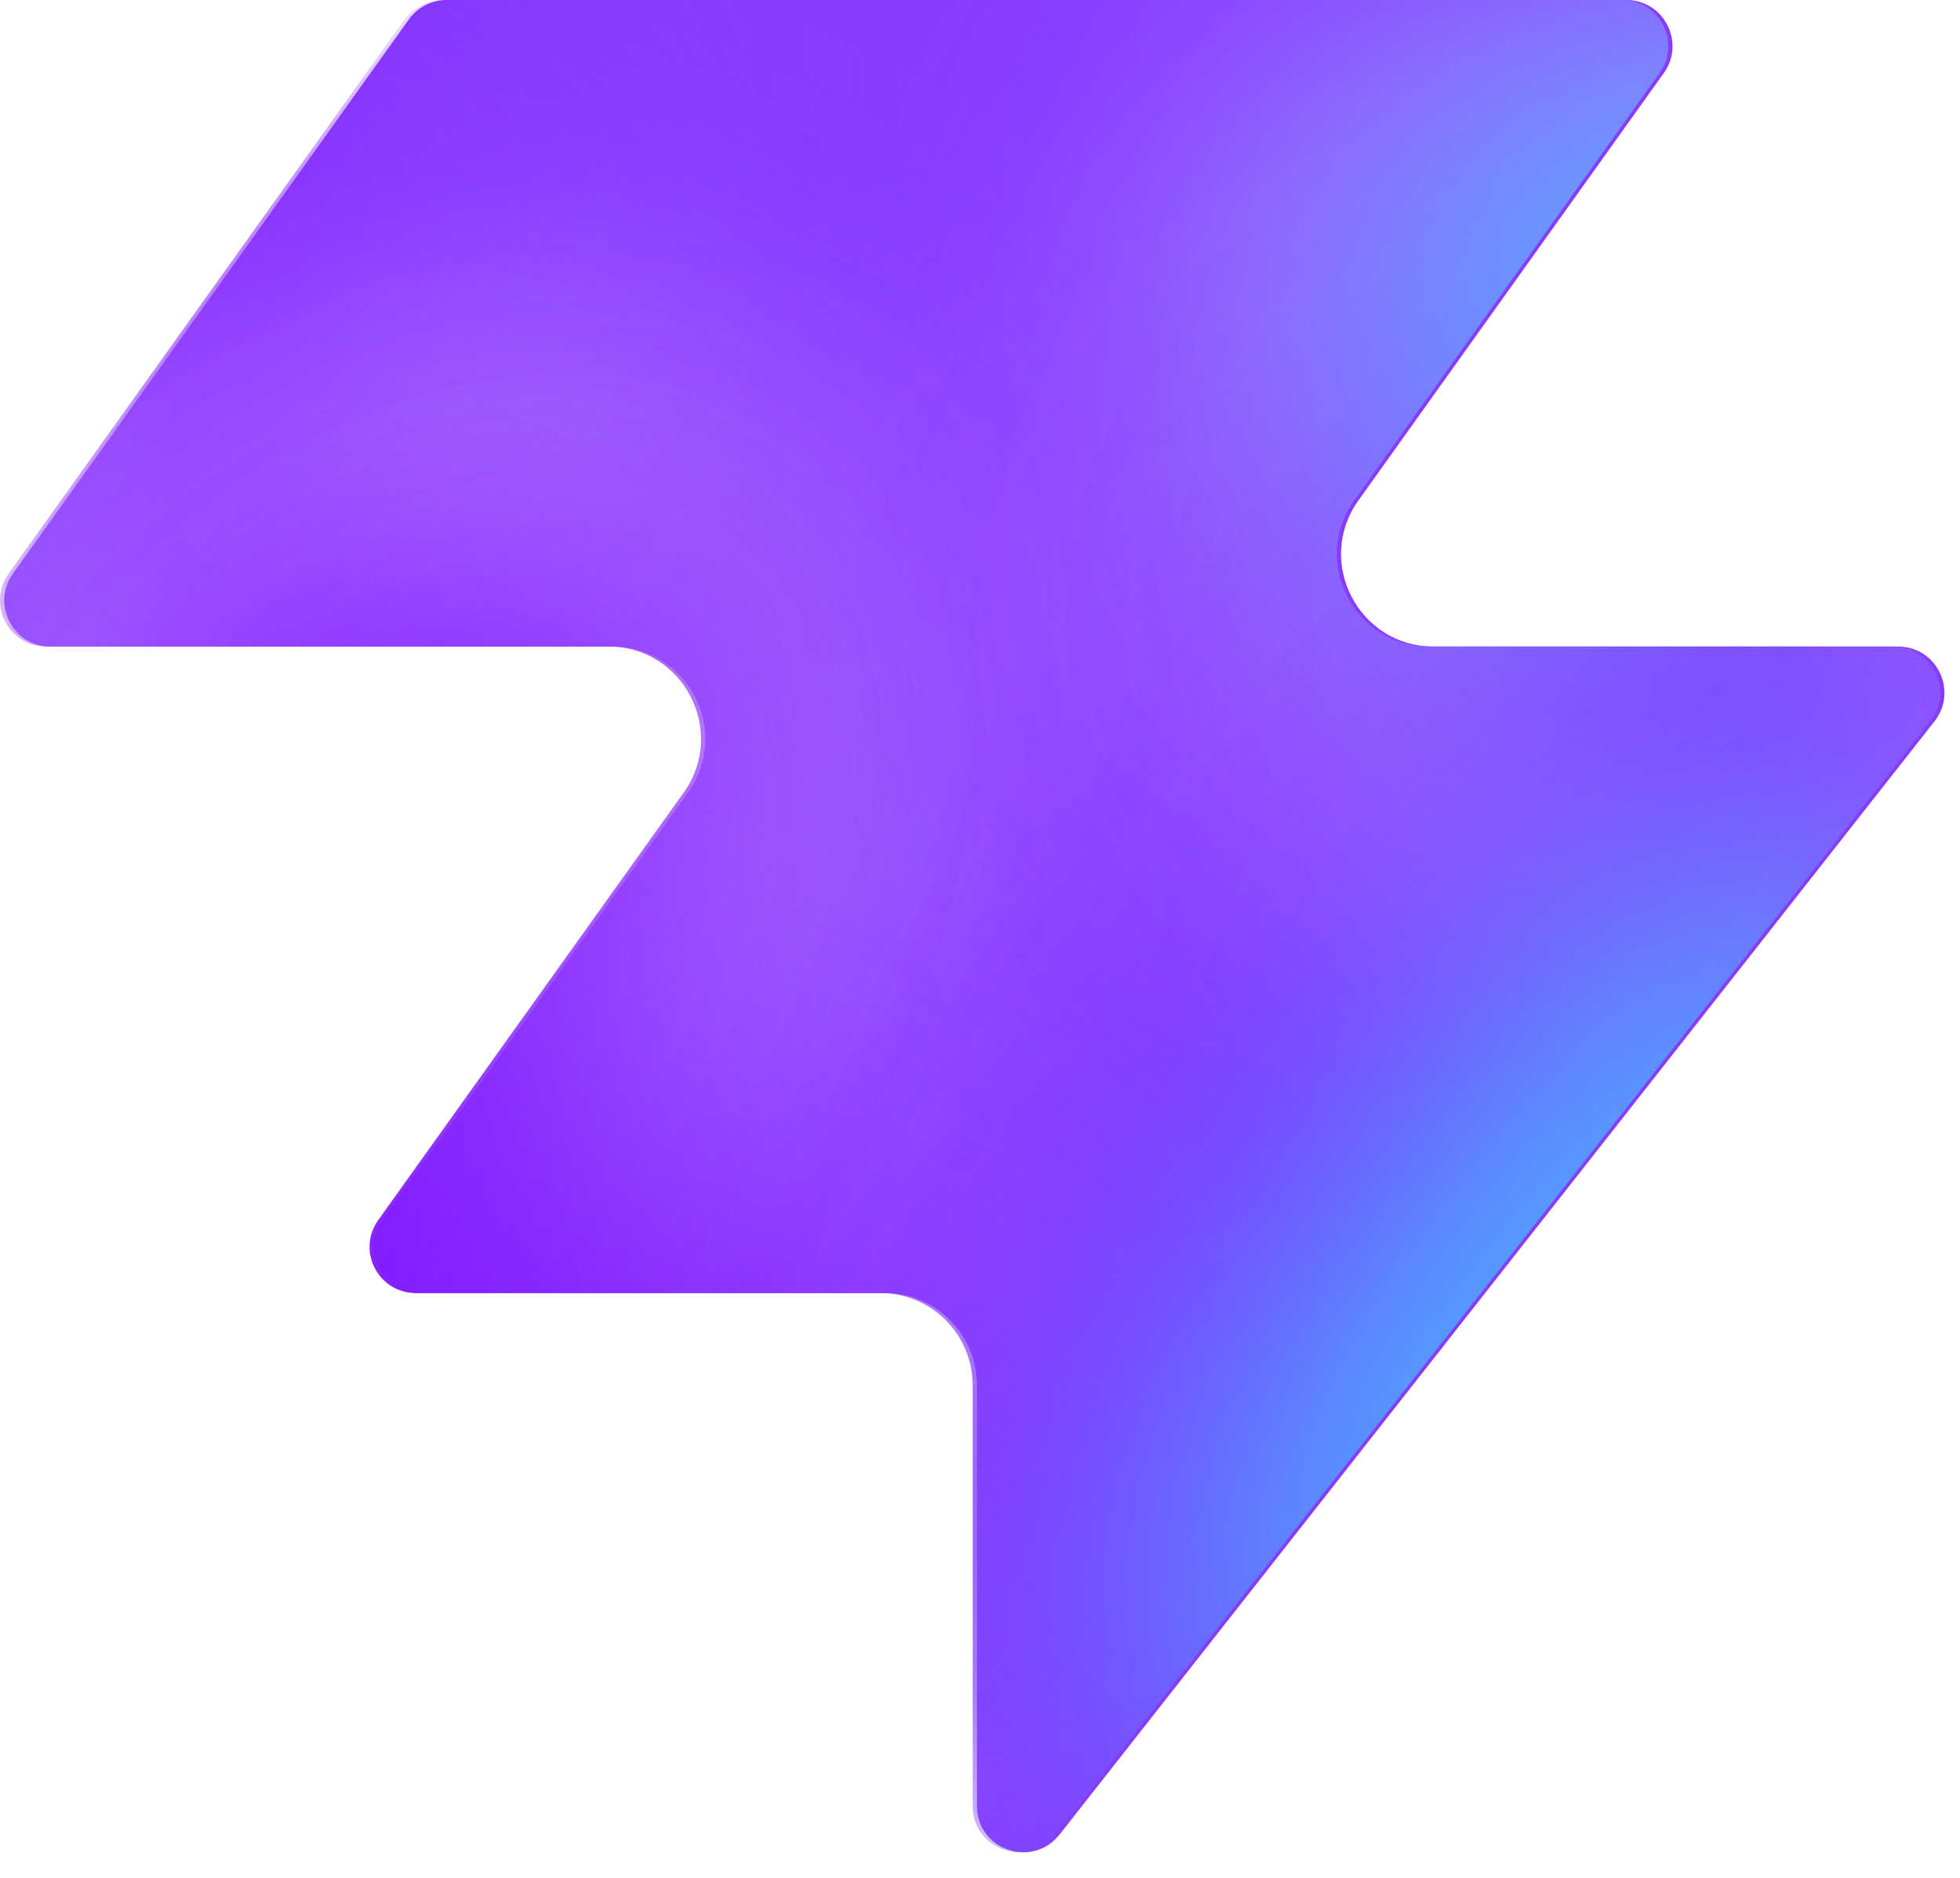
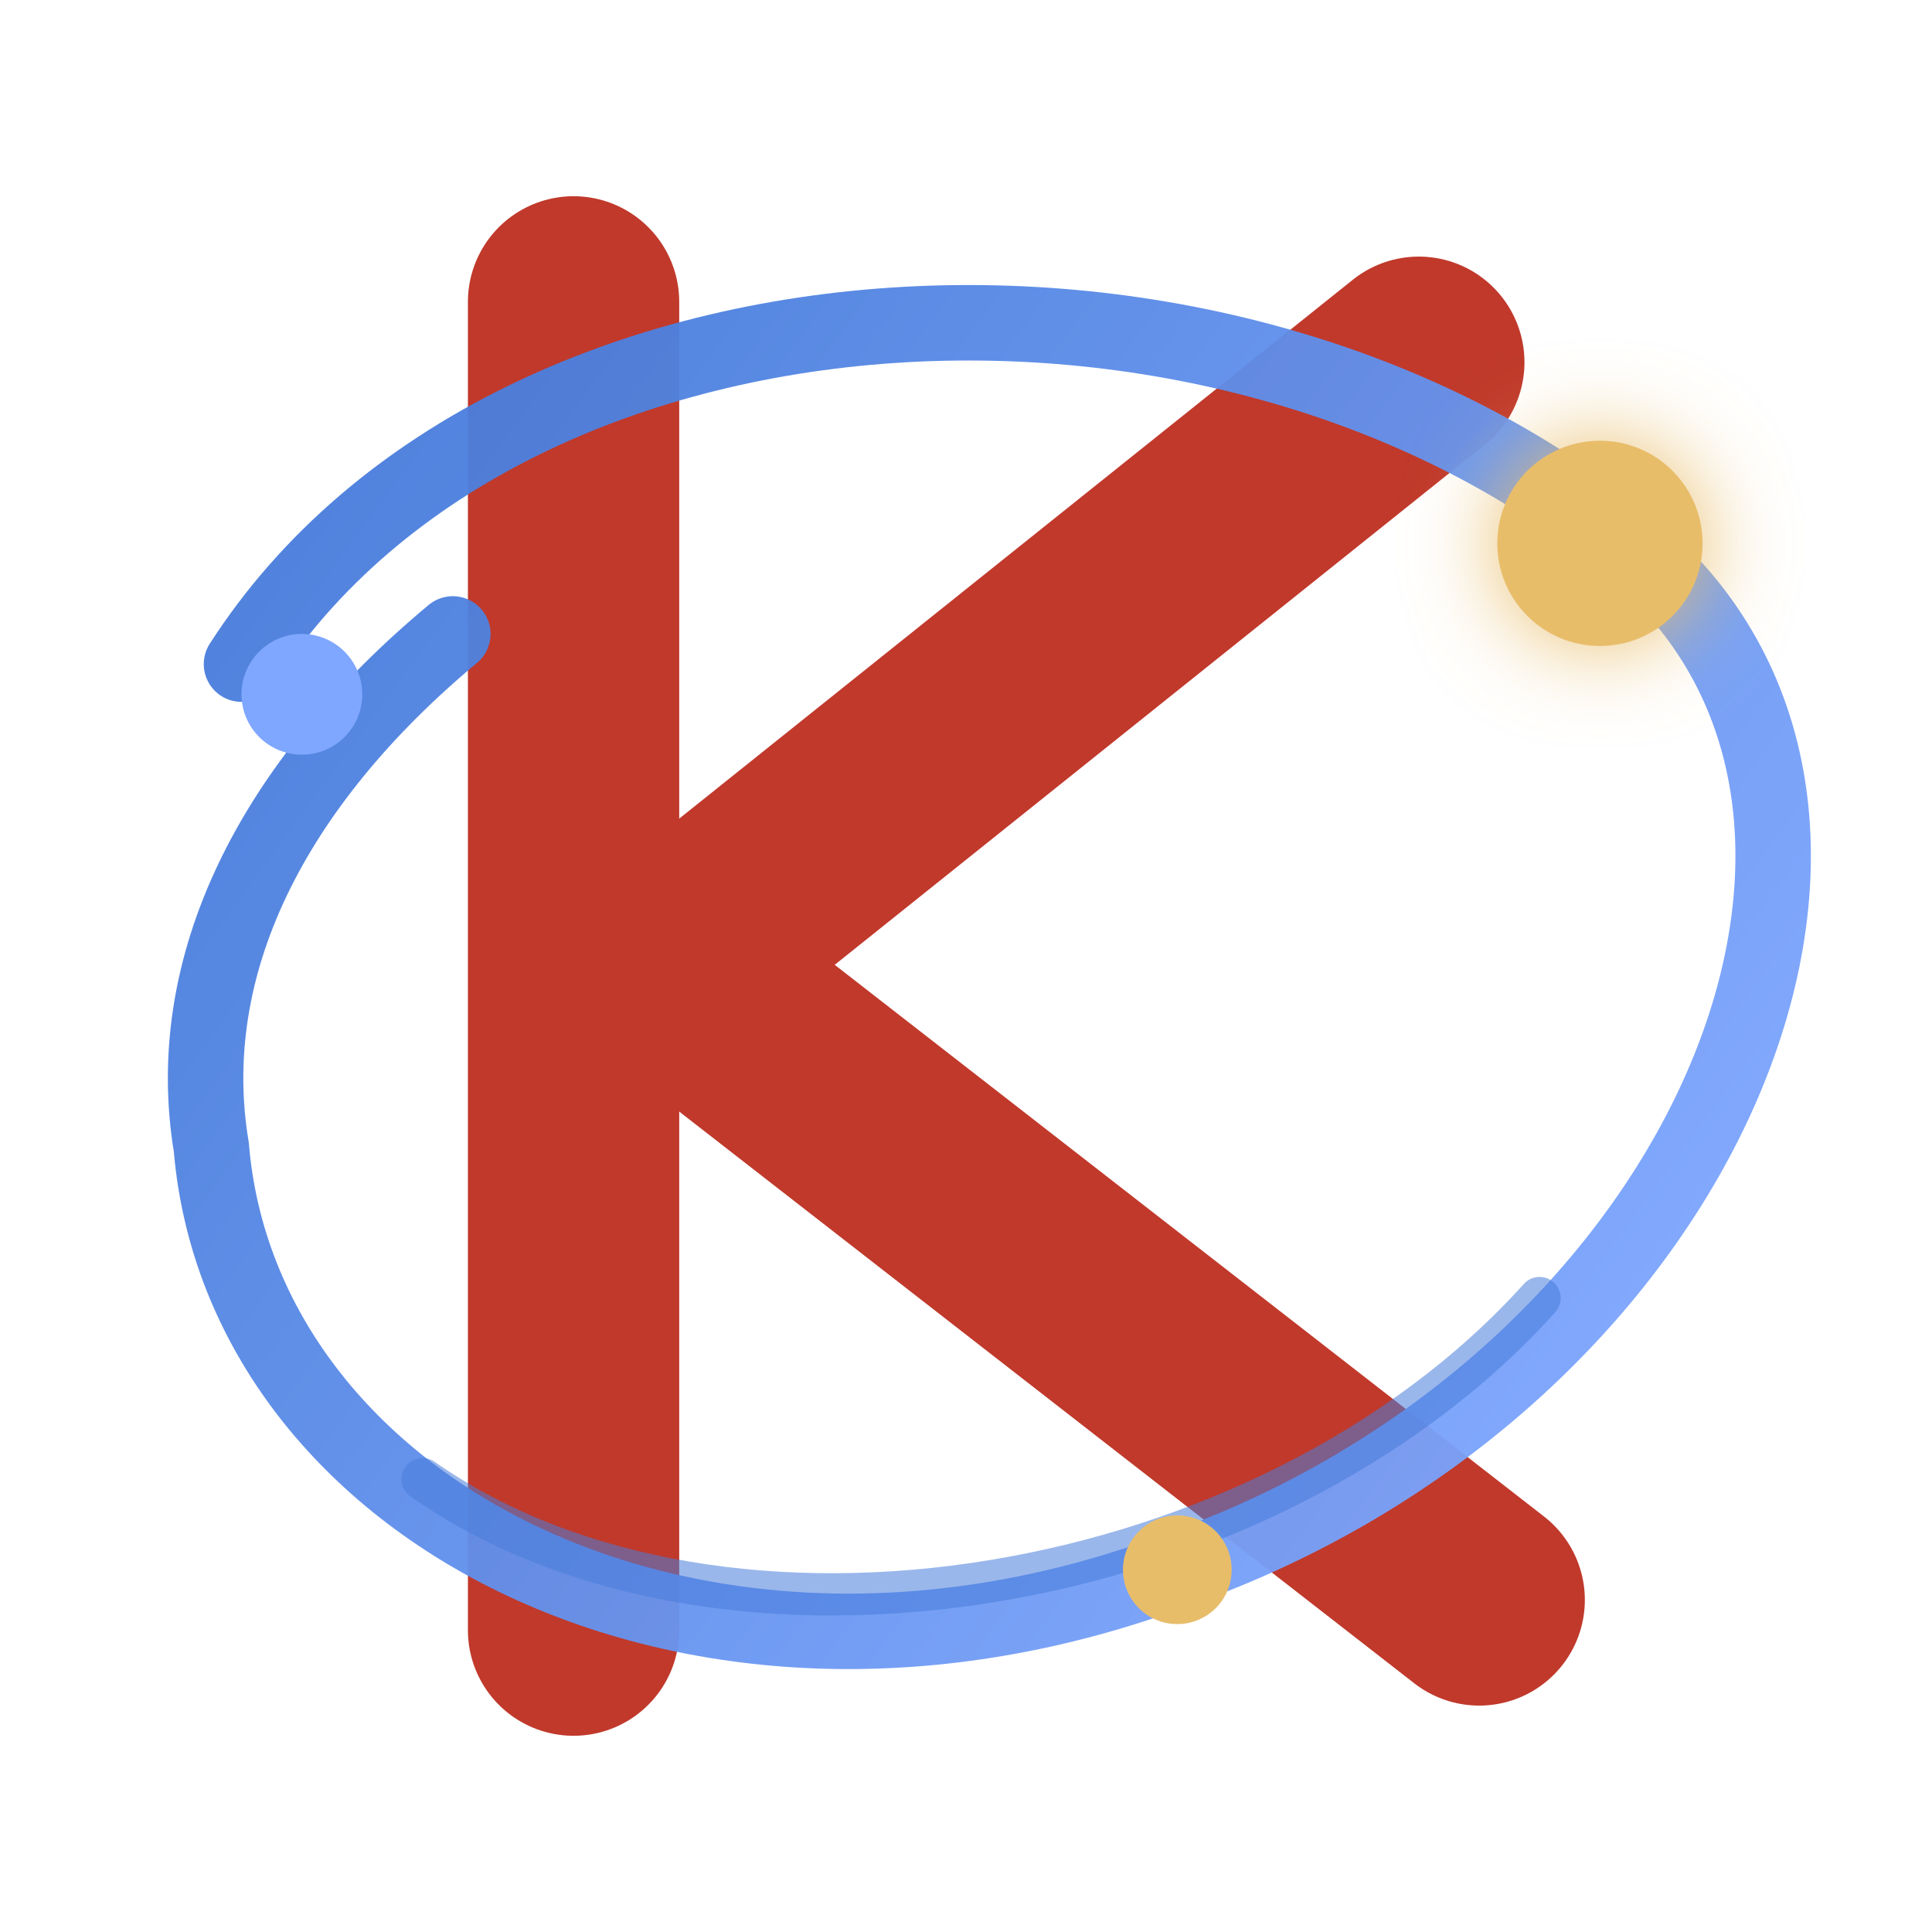
- <svg xmlns="http://www.w3.org/2000/svg" width="48" height="46" fill="none" viewBox="0 0 48 46">
-   <path fill="#863bff" d="M25.946 44.938c-.664.845-2.021.375-2.021-.698V33.937a2.26 2.26 0 0 0-2.262-2.262H10.287c-.92 0-1.456-1.04-.92-1.788l7.48-10.471c1.07-1.497 0-3.578-1.842-3.578H1.237c-.92 0-1.456-1.04-.92-1.788L10.013.474c.214-.297.556-.474.92-.474h28.894c.92 0 1.456 1.04.92 1.788l-7.48 10.471c-1.07 1.498 0 3.579 1.842 3.579h11.377c.943 0 1.473 1.088.89 1.83L25.947 44.94z" style="fill:#863bff;fill:color(display-p3 .525 .23 1);fill-opacity:1" />
-   <mask id="a" width="48" height="46" x="0" y="0" maskUnits="userSpaceOnUse" style="mask-type:alpha">
-     <path fill="#000" d="M25.842 44.938c-.664.844-2.021.375-2.021-.698V33.937a2.26 2.26 0 0 0-2.262-2.262H10.183c-.92 0-1.456-1.04-.92-1.788l7.48-10.471c1.07-1.498 0-3.579-1.842-3.579H1.133c-.92 0-1.456-1.04-.92-1.787L9.91.473c.214-.297.556-.474.92-.474h28.894c.92 0 1.456 1.04.92 1.788l-7.48 10.471c-1.07 1.498 0 3.578 1.842 3.578h11.377c.943 0 1.473 1.088.89 1.832L25.843 44.94z" style="fill:#000;fill-opacity:1" />
-   </mask>
-   <g mask="url(#a)">
-     <g filter="url(#b)">
-       <ellipse cx="5.508" cy="14.704" fill="#ede6ff" rx="5.508" ry="14.704" style="fill:#ede6ff;fill:color(display-p3 .927 .903 1);fill-opacity:1" transform="matrix(.00324 1 1 -.00324 -4.47 31.516)" />
-     </g>
-     <g filter="url(#c)">
-       <ellipse cx="10.399" cy="29.851" fill="#ede6ff" rx="10.399" ry="29.851" style="fill:#ede6ff;fill:color(display-p3 .927 .903 1);fill-opacity:1" transform="matrix(.00324 1 1 -.00324 -39.328 7.883)" />
-     </g>
-     <g filter="url(#d)">
-       <ellipse cx="5.508" cy="30.487" fill="#7e14ff" rx="5.508" ry="30.487" style="fill:#7e14ff;fill:color(display-p3 .492 .077 1);fill-opacity:1" transform="rotate(89.814 -25.913 -14.639)scale(1 -1)" />
-     </g>
-     <g filter="url(#e)">
-       <ellipse cx="5.508" cy="30.599" fill="#7e14ff" rx="5.508" ry="30.599" style="fill:#7e14ff;fill:color(display-p3 .492 .077 1);fill-opacity:1" transform="rotate(89.814 -32.644 -3.334)scale(1 -1)" />
-     </g>
-     <g filter="url(#f)">
-       <ellipse cx="5.508" cy="30.599" fill="#7e14ff" rx="5.508" ry="30.599" style="fill:#7e14ff;fill:color(display-p3 .492 .077 1);fill-opacity:1" transform="matrix(.00324 1 1 -.00324 -34.34 30.47)" />
-     </g>
-     <g filter="url(#g)">
-       <ellipse cx="14.072" cy="22.078" fill="#ede6ff" rx="14.072" ry="22.078" style="fill:#ede6ff;fill:color(display-p3 .927 .903 1);fill-opacity:1" transform="rotate(93.35 24.506 48.493)scale(-1 1)" />
-     </g>
-     <g filter="url(#h)">
-       <ellipse cx="3.47" cy="21.501" fill="#7e14ff" rx="3.47" ry="21.501" style="fill:#7e14ff;fill:color(display-p3 .492 .077 1);fill-opacity:1" transform="rotate(89.009 28.708 47.59)scale(-1 1)" />
-     </g>
-     <g filter="url(#i)">
-       <ellipse cx="3.47" cy="21.501" fill="#7e14ff" rx="3.47" ry="21.501" style="fill:#7e14ff;fill:color(display-p3 .492 .077 1);fill-opacity:1" transform="rotate(89.009 28.708 47.59)scale(-1 1)" />
-     </g>
-     <g filter="url(#j)">
-       <ellipse cx=".387" cy="8.972" fill="#7e14ff" rx="4.407" ry="29.108" style="fill:#7e14ff;fill:color(display-p3 .492 .077 1);fill-opacity:1" transform="rotate(39.51 .387 8.972)" />
-     </g>
-     <g filter="url(#k)">
-       <ellipse cx="47.523" cy="-6.092" fill="#7e14ff" rx="4.407" ry="29.108" style="fill:#7e14ff;fill:color(display-p3 .492 .077 1);fill-opacity:1" transform="rotate(37.892 47.523 -6.092)" />
-     </g>
-     <g filter="url(#l)">
-       <ellipse cx="41.412" cy="6.333" fill="#47bfff" rx="5.971" ry="9.665" style="fill:#47bfff;fill:color(display-p3 .28 .748 1);fill-opacity:1" transform="rotate(37.892 41.412 6.333)" />
-     </g>
-     <g filter="url(#m)">
-       <ellipse cx="-1.879" cy="38.332" fill="#7e14ff" rx="4.407" ry="29.108" style="fill:#7e14ff;fill:color(display-p3 .492 .077 1);fill-opacity:1" transform="rotate(37.892 -1.88 38.332)" />
-     </g>
-     <g filter="url(#n)">
-       <ellipse cx="-1.879" cy="38.332" fill="#7e14ff" rx="4.407" ry="29.108" style="fill:#7e14ff;fill:color(display-p3 .492 .077 1);fill-opacity:1" transform="rotate(37.892 -1.88 38.332)" />
-     </g>
-     <g filter="url(#o)">
-       <ellipse cx="35.651" cy="29.907" fill="#7e14ff" rx="4.407" ry="29.108" style="fill:#7e14ff;fill:color(display-p3 .492 .077 1);fill-opacity:1" transform="rotate(37.892 35.651 29.907)" />
-     </g>
-     <g filter="url(#p)">
-       <ellipse cx="38.418" cy="32.4" fill="#47bfff" rx="5.971" ry="15.297" style="fill:#47bfff;fill:color(display-p3 .28 .748 1);fill-opacity:1" transform="rotate(37.892 38.418 32.4)" />
-     </g>
-   </g>
+ <svg xmlns="http://www.w3.org/2000/svg" viewBox="0 0 64 64" fill="none">
  <defs>
-     <filter id="b" width="60.045" height="41.654" x="-19.77" y="16.149" color-interpolation-filters="sRGB" filterUnits="userSpaceOnUse">
-       <feFlood flood-opacity="0" result="BackgroundImageFix" />
-       <feBlend in="SourceGraphic" in2="BackgroundImageFix" result="shape" />
-       <feGaussianBlur result="effect1_foregroundBlur_2002_17158" stdDeviation="7.659" />
-     </filter>
-     <filter id="c" width="90.34" height="51.437" x="-54.613" y="-7.533" color-interpolation-filters="sRGB" filterUnits="userSpaceOnUse">
-       <feFlood flood-opacity="0" result="BackgroundImageFix" />
-       <feBlend in="SourceGraphic" in2="BackgroundImageFix" result="shape" />
-       <feGaussianBlur result="effect1_foregroundBlur_2002_17158" stdDeviation="7.659" />
-     </filter>
-     <filter id="d" width="79.355" height="29.4" x="-49.64" y="2.03" color-interpolation-filters="sRGB" filterUnits="userSpaceOnUse">
-       <feFlood flood-opacity="0" result="BackgroundImageFix" />
-       <feBlend in="SourceGraphic" in2="BackgroundImageFix" result="shape" />
-       <feGaussianBlur result="effect1_foregroundBlur_2002_17158" stdDeviation="4.596" />
-     </filter>
-     <filter id="e" width="79.579" height="29.4" x="-45.045" y="20.029" color-interpolation-filters="sRGB" filterUnits="userSpaceOnUse">
-       <feFlood flood-opacity="0" result="BackgroundImageFix" />
-       <feBlend in="SourceGraphic" in2="BackgroundImageFix" result="shape" />
-       <feGaussianBlur result="effect1_foregroundBlur_2002_17158" stdDeviation="4.596" />
-     </filter>
-     <filter id="f" width="79.579" height="29.4" x="-43.513" y="21.178" color-interpolation-filters="sRGB" filterUnits="userSpaceOnUse">
-       <feFlood flood-opacity="0" result="BackgroundImageFix" />
-       <feBlend in="SourceGraphic" in2="BackgroundImageFix" result="shape" />
-       <feGaussianBlur result="effect1_foregroundBlur_2002_17158" stdDeviation="4.596" />
-     </filter>
-     <filter id="g" width="74.749" height="58.852" x="15.756" y="-17.901" color-interpolation-filters="sRGB" filterUnits="userSpaceOnUse">
-       <feFlood flood-opacity="0" result="BackgroundImageFix" />
-       <feBlend in="SourceGraphic" in2="BackgroundImageFix" result="shape" />
-       <feGaussianBlur result="effect1_foregroundBlur_2002_17158" stdDeviation="7.659" />
-     </filter>
-     <filter id="h" width="61.377" height="25.362" x="23.548" y="2.284" color-interpolation-filters="sRGB" filterUnits="userSpaceOnUse">
-       <feFlood flood-opacity="0" result="BackgroundImageFix" />
-       <feBlend in="SourceGraphic" in2="BackgroundImageFix" result="shape" />
-       <feGaussianBlur result="effect1_foregroundBlur_2002_17158" stdDeviation="4.596" />
-     </filter>
-     <filter id="i" width="61.377" height="25.362" x="23.548" y="2.284" color-interpolation-filters="sRGB" filterUnits="userSpaceOnUse">
-       <feFlood flood-opacity="0" result="BackgroundImageFix" />
-       <feBlend in="SourceGraphic" in2="BackgroundImageFix" result="shape" />
-       <feGaussianBlur result="effect1_foregroundBlur_2002_17158" stdDeviation="4.596" />
-     </filter>
-     <filter id="j" width="56.045" height="63.649" x="-27.636" y="-22.853" color-interpolation-filters="sRGB" filterUnits="userSpaceOnUse">
-       <feFlood flood-opacity="0" result="BackgroundImageFix" />
-       <feBlend in="SourceGraphic" in2="BackgroundImageFix" result="shape" />
-       <feGaussianBlur result="effect1_foregroundBlur_2002_17158" stdDeviation="4.596" />
-     </filter>
-     <filter id="k" width="54.814" height="64.646" x="20.116" y="-38.415" color-interpolation-filters="sRGB" filterUnits="userSpaceOnUse">
-       <feFlood flood-opacity="0" result="BackgroundImageFix" />
-       <feBlend in="SourceGraphic" in2="BackgroundImageFix" result="shape" />
-       <feGaussianBlur result="effect1_foregroundBlur_2002_17158" stdDeviation="4.596" />
-     </filter>
-     <filter id="l" width="33.541" height="35.313" x="24.641" y="-11.323" color-interpolation-filters="sRGB" filterUnits="userSpaceOnUse">
-       <feFlood flood-opacity="0" result="BackgroundImageFix" />
-       <feBlend in="SourceGraphic" in2="BackgroundImageFix" result="shape" />
-       <feGaussianBlur result="effect1_foregroundBlur_2002_17158" stdDeviation="4.596" />
-     </filter>
-     <filter id="m" width="54.814" height="64.646" x="-29.286" y="6.009" color-interpolation-filters="sRGB" filterUnits="userSpaceOnUse">
-       <feFlood flood-opacity="0" result="BackgroundImageFix" />
-       <feBlend in="SourceGraphic" in2="BackgroundImageFix" result="shape" />
-       <feGaussianBlur result="effect1_foregroundBlur_2002_17158" stdDeviation="4.596" />
-     </filter>
-     <filter id="n" width="54.814" height="64.646" x="-29.286" y="6.009" color-interpolation-filters="sRGB" filterUnits="userSpaceOnUse">
-       <feFlood flood-opacity="0" result="BackgroundImageFix" />
-       <feBlend in="SourceGraphic" in2="BackgroundImageFix" result="shape" />
-       <feGaussianBlur result="effect1_foregroundBlur_2002_17158" stdDeviation="4.596" />
-     </filter>
-     <filter id="o" width="54.814" height="64.646" x="8.244" y="-2.416" color-interpolation-filters="sRGB" filterUnits="userSpaceOnUse">
-       <feFlood flood-opacity="0" result="BackgroundImageFix" />
-       <feBlend in="SourceGraphic" in2="BackgroundImageFix" result="shape" />
-       <feGaussianBlur result="effect1_foregroundBlur_2002_17158" stdDeviation="4.596" />
-     </filter>
-     <filter id="p" width="39.409" height="43.623" x="18.713" y="10.588" color-interpolation-filters="sRGB" filterUnits="userSpaceOnUse">
-       <feFlood flood-opacity="0" result="BackgroundImageFix" />
-       <feBlend in="SourceGraphic" in2="BackgroundImageFix" result="shape" />
-       <feGaussianBlur result="effect1_foregroundBlur_2002_17158" stdDeviation="4.596" />
+     <linearGradient id="orbit" x1="10" y1="16" x2="55" y2="49" gradientUnits="userSpaceOnUse">
+       <stop stop-color="#477CDB" />
+       <stop offset="1" stop-color="#7FA7FF" />
+     </linearGradient>
+     <filter id="glow" x="-50%" y="-50%" width="200%" height="200%">
+       <feGaussianBlur stdDeviation="1.5" result="blur" />
+       <feMerge>
+         <feMergeNode in="blur" />
+         <feMergeNode in="SourceGraphic" />
+       </feMerge>
    </filter>
  </defs>
+   <path d="M19 10V54" stroke="#C0392B" stroke-width="7" stroke-linecap="round" />
+   <path d="M22 32L47 12" stroke="#C0392B" stroke-width="7" stroke-linecap="round" />
+   <path d="M22 32L49 53" stroke="#C0392B" stroke-width="7" stroke-linecap="round" />
+   <path d="M8 22C17 8 42 7 55 19C64 28 56 46 39 52C23 58 8 50 7 38C6 32 9 26 15 21" stroke="url(#orbit)" stroke-width="2.5" stroke-linecap="round" opacity=".95" />
+   <path d="M14 49C24 56 42 53 51 43" stroke="#477CDB" stroke-width="1.4" stroke-linecap="round" opacity=".55" />
+   <circle cx="53" cy="18" r="3.4" fill="#E8BD6A" filter="url(#glow)" />
+   <circle cx="10" cy="23" r="2" fill="#7FA7FF" />
+   <circle cx="39" cy="52" r="1.8" fill="#E8BD6A" />
</svg>
